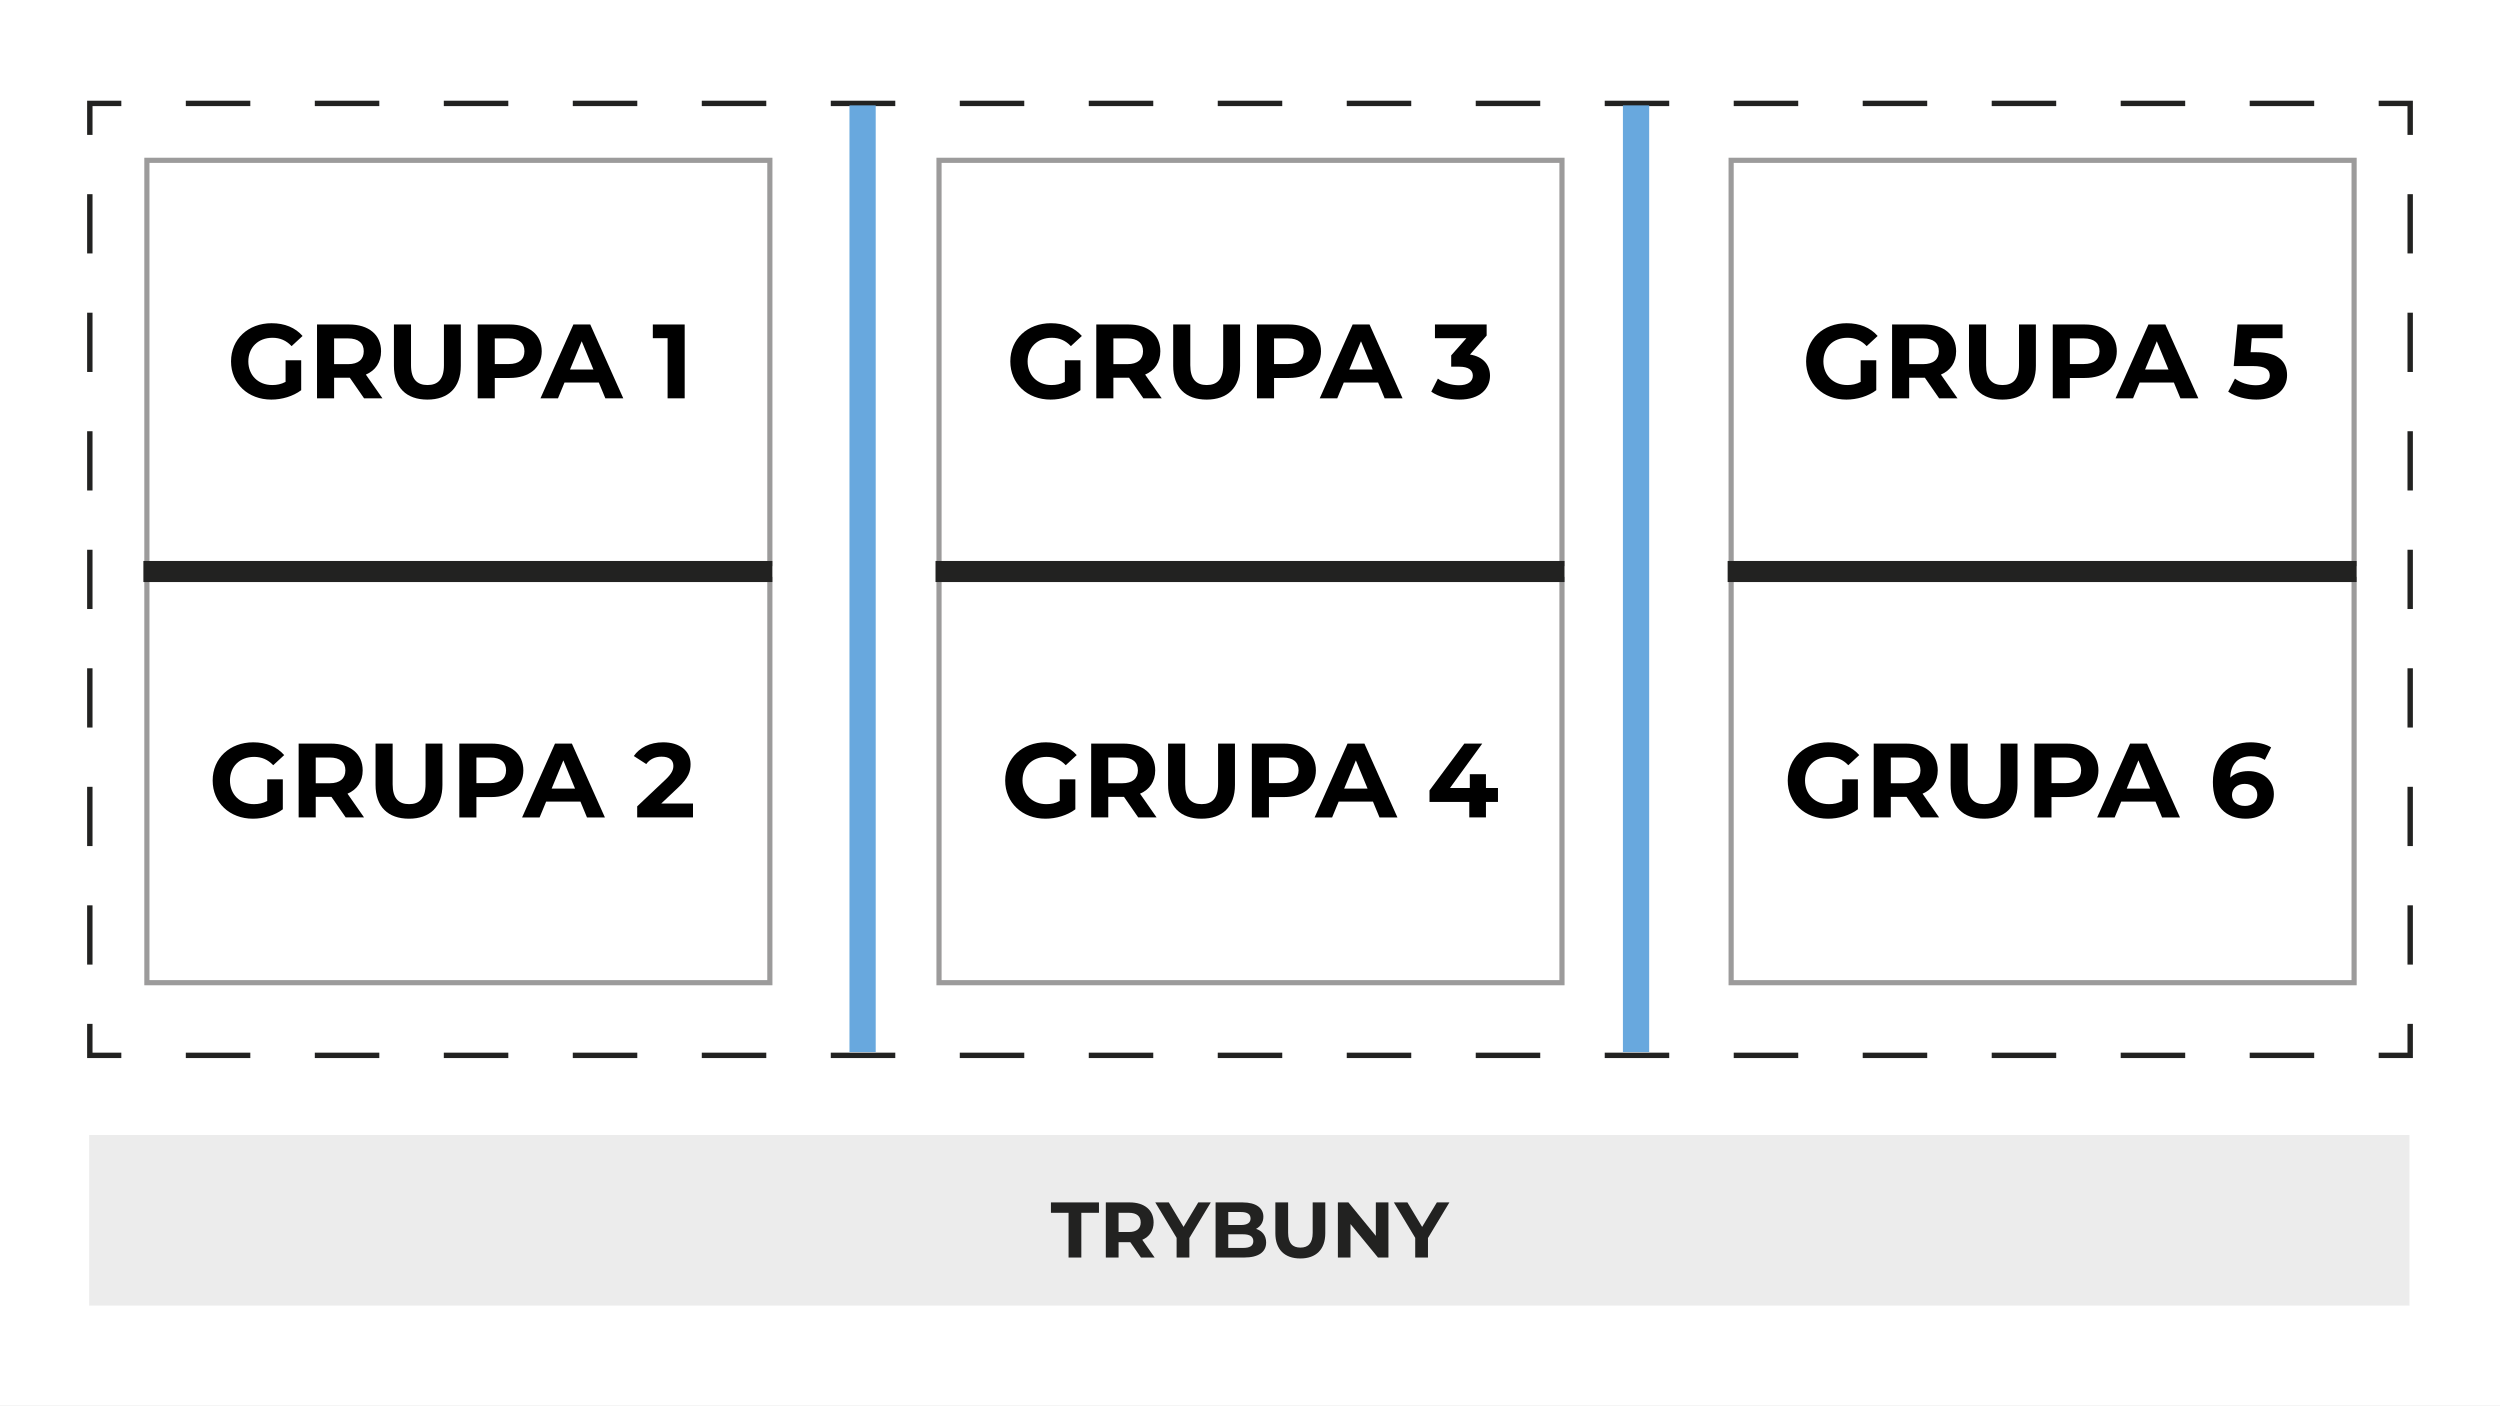
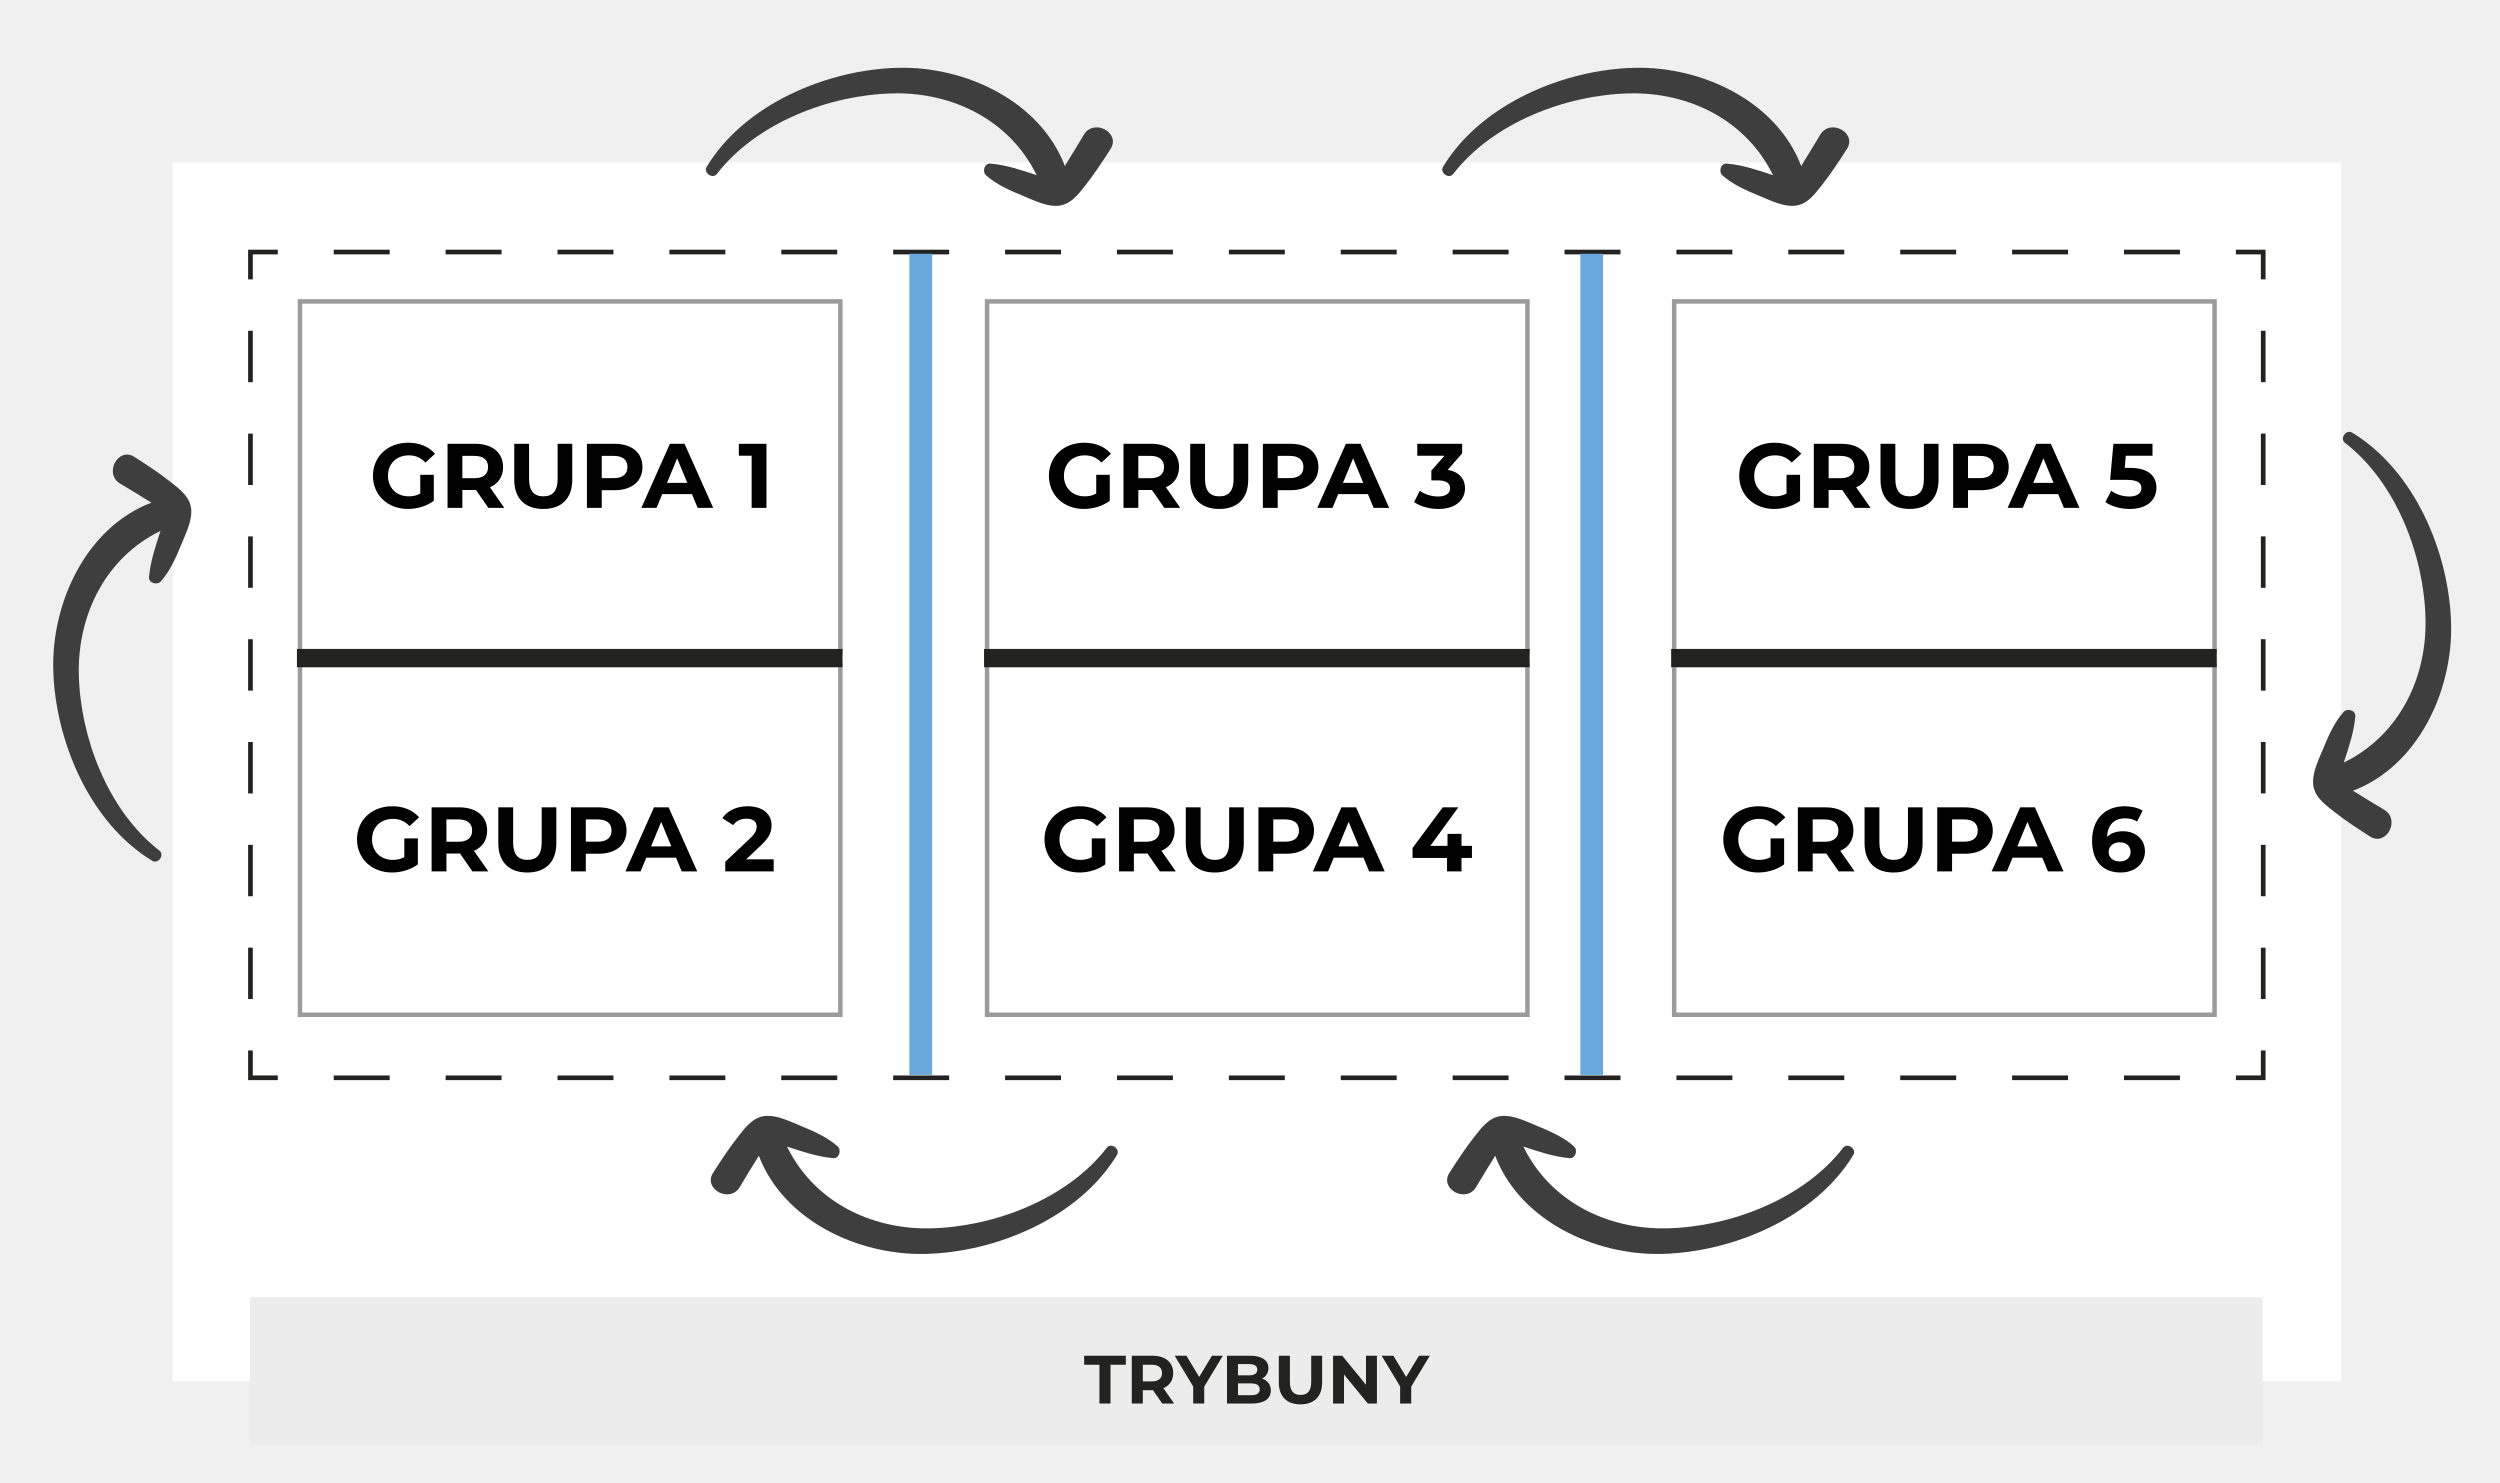
- <svg xmlns="http://www.w3.org/2000/svg" version="1.1" id="Warstwa_1" x="0px" y="0px" width="476.219px" height="267.699px" viewBox="0 0 476.219 267.699" enable-background="new 0 0 476.219 267.699" xml:space="preserve">
+ <svg xmlns="http://www.w3.org/2000/svg" version="1.1" id="Warstwa_1" x="0px" y="0px" width="549px" height="325.5px" viewBox="-37.891 -35.65 549 325.5" enable-background="new -37.891 -35.65 549 325.5" xml:space="preserve">
  <g>
    <rect fill="#FFFFFF" width="476.219" height="267.699" />
  </g>
  <g>
-     <rect x="16.98" y="216.199" fill="#ECECEC" width="441.999" height="32.5" />
-   </g>
-   <g>
-     <g>
-       <rect x="17.111" y="19.698" fill="#FFFFFF" width="441.999" height="181.334" />
+     <g>
+       <rect x="17.111" y="19.698" fill="#FFFFFF" width="442" height="181.334" />
    </g>
    <g>
      <g>
        <polygon fill="#222221" points="459.625,201.547 453.11,201.547 453.11,200.518 458.595,200.518 458.595,195.033      459.625,195.033    " />
      </g>
      <g>
-         <path fill="#222221" d="M440.825,201.547h-12.286v-1.029h12.286V201.547z M416.253,201.547h-12.286v-1.029h12.286V201.547z      M391.682,201.547h-12.286v-1.029h12.286V201.547z M367.111,201.547h-12.286v-1.029h12.286V201.547z M342.54,201.547h-12.286     v-1.029h12.286V201.547z M317.967,201.547h-12.285v-1.029h12.285V201.547z M293.396,201.547h-12.285v-1.029h12.285V201.547z      M268.825,201.547H256.54v-1.029h12.285V201.547z M244.253,201.547h-12.286v-1.029h12.286V201.547z M219.682,201.547h-12.286     v-1.029h12.286V201.547z M195.111,201.547h-12.286v-1.029h12.286V201.547z M170.539,201.547h-12.286v-1.029h12.286V201.547z      M145.968,201.547h-12.286v-1.029h12.286V201.547z M121.396,201.547h-12.286v-1.029h12.286V201.547z M96.825,201.547H84.54     v-1.029h12.286V201.547z M72.253,201.547H59.968v-1.029h12.286V201.547z M47.682,201.547H35.396v-1.029h12.286V201.547z" />
+         <path fill="#222221" d="M440.825,201.547h-12.286v-1.029h12.286V201.547z M416.253,201.547h-12.286v-1.029h12.286V201.547z      M391.682,201.547h-12.285v-1.029h12.285V201.547z M367.111,201.547h-12.286v-1.029h12.286V201.547z M342.54,201.547h-12.286     v-1.029h12.286V201.547z M317.967,201.547h-12.285v-1.029h12.285V201.547z M293.396,201.547h-12.285v-1.029h12.285V201.547z      M268.825,201.547H256.54v-1.029h12.285V201.547z M244.253,201.547h-12.286v-1.029h12.286V201.547z M219.682,201.547h-12.286     v-1.029h12.286V201.547z M195.111,201.547h-12.286v-1.029h12.286V201.547z M170.539,201.547h-12.286v-1.029h12.286V201.547z      M145.968,201.547h-12.286v-1.029h12.286V201.547z M121.396,201.547H109.11v-1.029h12.286V201.547z M96.825,201.547H84.54v-1.029     h12.286L96.825,201.547L96.825,201.547z M72.253,201.547H59.968v-1.029h12.286L72.253,201.547L72.253,201.547z M47.682,201.547     H35.396v-1.029h12.286V201.547z" />
      </g>
      <g>
        <polygon fill="#222221" points="23.111,201.547 16.596,201.547 16.596,195.033 17.625,195.033 17.625,200.518 23.111,200.518         " />
      </g>
      <g>
        <path fill="#222221" d="M17.625,183.744h-1.029v-11.289h1.029V183.744z M17.625,161.166h-1.029v-11.289h1.029V161.166z      M17.625,138.588h-1.029v-11.289h1.029V138.588z M17.625,116.01h-1.029v-11.289h1.029V116.01z M17.625,93.433h-1.029V82.144     h1.029V93.433z M17.625,70.854h-1.029V59.566h1.029V70.854z M17.625,48.277h-1.029V36.988h1.029V48.277z" />
      </g>
      <g>
        <polygon fill="#222221" points="17.625,25.698 16.596,25.698 16.596,19.184 23.111,19.184 23.111,20.213 17.625,20.213    " />
      </g>
      <g>
-         <path fill="#222221" d="M440.824,20.213h-12.285v-1.029h12.285V20.213z M416.252,20.213h-12.285v-1.029h12.285V20.213z      M391.681,20.213h-12.285v-1.029h12.285V20.213z M367.11,20.213h-12.286v-1.029h12.286V20.213z M342.539,20.213h-12.286v-1.029     h12.286V20.213z M317.967,20.213h-12.286v-1.029h12.286V20.213z M293.396,20.213H281.11v-1.029h12.286V20.213z M268.825,20.213     h-12.286v-1.029h12.286V20.213z M244.252,20.213h-12.285v-1.029h12.285V20.213z M219.682,20.213h-12.286v-1.029h12.286V20.213z      M195.11,20.213h-12.286v-1.029h12.286V20.213z M170.539,20.213h-12.286v-1.029h12.286V20.213z M145.967,20.213h-12.286v-1.029     h12.286V20.213z M121.396,20.213H109.11v-1.029h12.286V20.213z M96.825,20.213H84.539v-1.029h12.286V20.213z M72.253,20.213     H59.967v-1.029h12.286V20.213z M47.682,20.213H35.396v-1.029h12.286V20.213z" />
+         <path fill="#222221" d="M440.824,20.213h-12.285v-1.029h12.285V20.213z M416.252,20.213h-12.285v-1.029h12.285V20.213z      M391.682,20.213h-12.285v-1.029h12.285V20.213z M367.109,20.213h-12.285v-1.029h12.285V20.213z M342.539,20.213h-12.286v-1.029     h12.286V20.213z M317.967,20.213h-12.285v-1.029h12.285V20.213z M293.396,20.213h-12.287v-1.029h12.287V20.213z M268.825,20.213     h-12.286v-1.029h12.286V20.213z M244.252,20.213h-12.285v-1.029h12.285V20.213z M219.682,20.213h-12.286v-1.029h12.286V20.213z      M195.11,20.213h-12.286v-1.029h12.286V20.213z M170.539,20.213h-12.286v-1.029h12.286V20.213z M145.967,20.213h-12.286v-1.029     h12.286V20.213z M121.396,20.213H109.11v-1.029h12.286V20.213z M96.825,20.213H84.539v-1.029h12.286V20.213z M72.253,20.213     H59.967v-1.029h12.286V20.213z M47.682,20.213H35.396v-1.029h12.286V20.213z" />
      </g>
      <g>
        <polygon fill="#222221" points="459.625,25.698 458.595,25.698 458.595,20.213 453.11,20.213 453.11,19.184 459.625,19.184         " />
      </g>
      <g>
-         <path fill="#222221" d="M459.625,183.743h-1.029v-11.289h1.029V183.743z M459.625,161.165h-1.029v-11.289h1.029V161.165z      M459.625,138.587h-1.029v-11.29h1.029V138.587z M459.625,116.009h-1.029V104.72h1.029V116.009z M459.625,93.431h-1.029V82.143     h1.029V93.431z M459.625,70.854h-1.029V59.564h1.029V70.854z M459.625,48.276h-1.029V36.987h1.029V48.276z" />
+         <path fill="#222221" d="M459.625,183.743h-1.029v-11.289h1.029V183.743z M459.625,161.165h-1.029v-11.289h1.029V161.165z      M459.625,138.587h-1.029v-11.29h1.029V138.587z M459.625,116.009h-1.029V104.72h1.029V116.009z M459.625,93.431h-1.029V82.143     h1.029V93.431z M459.625,70.854h-1.029v-11.29h1.029V70.854z M459.625,48.276h-1.029V36.987h1.029V48.276z" />
      </g>
    </g>
  </g>
  <g>
    <rect x="161.813" y="20.073" fill="#68A8DE" width="5" height="180.334" />
  </g>
  <g>
    <rect x="309.146" y="20.073" fill="#68A8DE" width="5" height="180.334" />
  </g>
  <g>
    <rect x="27.98" y="107.365" fill="#9C9B9B" width="118.667" height="3" />
  </g>
  <g>
    <path fill="#9C9B9B" d="M147.139,107.844H27.488V30.046h119.651V107.844z M28.472,106.86h117.683V31.03H28.472V106.86z" />
  </g>
  <g>
-     <path fill="#9C9B9B" d="M147.139,187.683H27.488v-77.798h119.651V187.683z M28.472,186.699h117.683v-75.83H28.472V186.699z" />
-   </g>
-   <g enable-background="new    ">
-     <g>
-       <path fill="#222221" d="M203.55,231.025h-3.36v-1.98h9.149v1.98h-3.36v8.52h-2.43V231.025z" />
-     </g>
-     <g>
-       <path fill="#222221" d="M217.335,239.544l-2.025-2.926h-0.12h-2.115v2.926h-2.43v-10.5h4.544c2.805,0,4.56,1.455,4.56,3.811    c0,1.574-0.795,2.729-2.16,3.314l2.355,3.375H217.335z M215.055,231.025h-1.98v3.66h1.98c1.485,0,2.235-0.691,2.235-1.83    C217.29,231.699,216.54,231.025,215.055,231.025z" />
-     </g>
-     <g>
-       <path fill="#222221" d="M226.56,235.824v3.721h-2.43v-3.75l-4.065-6.75h2.58l2.805,4.664l2.805-4.664h2.385L226.56,235.824z" />
-     </g>
-     <g>
-       <path fill="#222221" d="M241.184,236.679c0,1.814-1.439,2.865-4.199,2.865h-5.43v-10.5h5.129c2.625,0,3.975,1.096,3.975,2.73    c0,1.049-0.54,1.859-1.396,2.309C240.434,234.458,241.184,235.359,241.184,236.679z M233.97,230.875v2.475h2.415    c1.185,0,1.83-0.42,1.83-1.244c0-0.826-0.645-1.23-1.83-1.23H233.97z M238.74,236.423c0-0.885-0.675-1.305-1.935-1.305h-2.835    v2.596h2.835C238.065,237.714,238.74,237.324,238.74,236.423z" />
-     </g>
-     <g>
-       <path fill="#222221" d="M242.94,234.923v-5.879h2.43v5.789c0,1.996,0.87,2.82,2.34,2.82c1.485,0,2.34-0.824,2.34-2.82v-5.789h2.4    v5.879c0,3.09-1.77,4.801-4.755,4.801S242.94,238.013,242.94,234.923z" />
-     </g>
-     <g>
-       <path fill="#222221" d="M264.479,229.044v10.5h-1.994l-5.234-6.375v6.375h-2.4v-10.5h2.01l5.22,6.375v-6.375H264.479z" />
-     </g>
-     <g>
-       <path fill="#222221" d="M272.01,235.824v3.721h-2.43v-3.75l-4.065-6.75h2.58l2.805,4.664l2.805-4.664h2.386L272.01,235.824z" />
-     </g>
-   </g>
-   <g enable-background="new    ">
-     <g>
-       <path d="M54.399,68.622h2.974v5.707c-1.547,1.166-3.678,1.789-5.687,1.789c-4.421,0-7.677-3.034-7.677-7.274    s3.255-7.275,7.737-7.275c2.472,0,4.521,0.845,5.888,2.432l-2.09,1.93c-1.025-1.085-2.21-1.588-3.637-1.588    c-2.733,0-4.602,1.829-4.602,4.502c0,2.632,1.869,4.501,4.562,4.501c0.884,0,1.708-0.16,2.532-0.603V68.622z" />
-     </g>
-     <g>
-       <path d="M69.351,75.877l-2.713-3.919h-0.161h-2.833v3.919h-3.255V61.81h6.089c3.758,0,6.109,1.949,6.109,5.104    c0,2.11-1.065,3.657-2.894,4.441l3.155,4.521H69.351z M66.296,64.463h-2.653v4.903h2.653c1.989,0,2.994-0.925,2.994-2.452    C69.291,65.367,68.286,64.463,66.296,64.463z" />
+     <path fill="#9C9B9B" d="M147.139,187.684H27.488v-77.799h119.651V187.684z M28.472,186.699h117.683v-75.83H28.472V186.699z" />
+   </g>
+   <g>
+     <g>
+       <rect x="16.98" y="249.224" fill="#ECECEC" width="441.999" height="32.5" />
+     </g>
+     <g enable-background="new    ">
+       <g>
+         <path fill="#222221" d="M203.55,264.05h-3.36v-1.98h9.149v1.98h-3.36v8.52h-2.43L203.55,264.05L203.55,264.05z" />
+       </g>
+       <g>
+         <path fill="#222221" d="M217.335,272.568l-2.025-2.926h-0.12h-2.115v2.926h-2.43v-10.5h4.544c2.805,0,4.56,1.455,4.56,3.812     c0,1.574-0.795,2.729-2.16,3.313l2.355,3.375H217.335z M215.055,264.05h-1.98v3.66h1.98c1.485,0,2.235-0.691,2.235-1.83     C217.29,264.724,216.54,264.05,215.055,264.05z" />
+       </g>
+       <g>
+         <path fill="#222221" d="M226.56,268.849v3.721h-2.43v-3.75l-4.065-6.75h2.58l2.805,4.664l2.805-4.664h2.385L226.56,268.849z" />
+       </g>
+       <g>
+         <path fill="#222221" d="M241.184,269.704c0,1.813-1.438,2.864-4.199,2.864h-5.43v-10.5h5.129c2.625,0,3.975,1.097,3.975,2.729     c0,1.05-0.54,1.859-1.396,2.31C240.434,267.482,241.184,268.384,241.184,269.704z M233.97,263.899v2.475h2.415     c1.185,0,1.83-0.42,1.83-1.244c0-0.826-0.645-1.229-1.83-1.229L233.97,263.899L233.97,263.899z M238.74,269.447     c0-0.885-0.675-1.305-1.935-1.305h-2.835v2.596h2.835C238.065,270.738,238.74,270.349,238.74,269.447z" />
+       </g>
+       <g>
+         <path fill="#222221" d="M242.939,267.947v-5.879h2.431v5.789c0,1.996,0.87,2.819,2.34,2.819c1.485,0,2.34-0.823,2.34-2.819     v-5.789h2.4v5.879c0,3.091-1.771,4.802-4.755,4.802C244.71,272.749,242.939,271.038,242.939,267.947z" />
+       </g>
+       <g>
+         <path fill="#222221" d="M264.479,262.068v10.5h-1.994l-5.233-6.375v6.375h-2.399v-10.5h2.01l5.22,6.375v-6.375H264.479z" />
+       </g>
+       <g>
+         <path fill="#222221" d="M272.01,268.849v3.721h-2.43v-3.75l-4.064-6.75h2.58l2.805,4.664l2.805-4.664h2.386L272.01,268.849z" />
+       </g>
+     </g>
+   </g>
+   <g enable-background="new    ">
+     <g>
+       <path d="M54.399,68.622h2.974v5.707c-1.547,1.166-3.678,1.789-5.687,1.789c-4.421,0-7.677-3.034-7.677-7.274    c0-4.24,3.255-7.275,7.737-7.275c2.472,0,4.521,0.845,5.888,2.432l-2.09,1.93c-1.025-1.085-2.21-1.588-3.637-1.588    c-2.733,0-4.602,1.829-4.602,4.502c0,2.632,1.869,4.501,4.562,4.501c0.884,0,1.708-0.16,2.532-0.603V68.622z" />
+     </g>
+     <g>
+       <path d="M69.351,75.877l-2.713-3.919h-0.161h-2.833v3.919h-3.255V61.81h6.089c3.758,0,6.109,1.949,6.109,5.104    c0,2.11-1.065,3.657-2.894,4.441l3.155,4.521L69.351,75.877L69.351,75.877z M66.296,64.463h-2.653v4.903h2.653    c1.989,0,2.994-0.925,2.994-2.452C69.291,65.367,68.286,64.463,66.296,64.463z" />
    </g>
    <g>
      <path d="M75.038,69.688V61.81h3.255v7.757c0,2.673,1.166,3.778,3.135,3.778c1.989,0,3.135-1.105,3.135-3.778V61.81h3.215v7.878    c0,4.14-2.371,6.431-6.37,6.431C77.409,76.118,75.038,73.827,75.038,69.688z" />
    </g>
    <g>
      <path d="M103.193,66.914c0,3.135-2.351,5.084-6.109,5.084H94.25v3.879h-3.255V61.81h6.089    C100.842,61.81,103.193,63.759,103.193,66.914z M99.897,66.914c0-1.547-1.005-2.451-2.994-2.451H94.25v4.883h2.653    C98.892,69.346,99.897,68.441,99.897,66.914z" />
    </g>
    <g>
      <path d="M114.065,72.862h-6.531l-1.246,3.015h-3.336l6.27-14.067h3.215l6.29,14.067h-3.416L114.065,72.862z M113.04,70.391    l-2.23-5.386l-2.231,5.386H113.04z" />
    </g>
    <g>
      <path d="M130.423,61.81v14.067h-3.255V64.422h-2.813V61.81H130.423z" />
    </g>
  </g>
  <g enable-background="new    ">
    <g>
-       <path d="M50.899,148.457h2.974v5.707c-1.547,1.166-3.678,1.789-5.687,1.789c-4.421,0-7.677-3.035-7.677-7.275    s3.255-7.275,7.737-7.275c2.472,0,4.521,0.846,5.888,2.432l-2.09,1.93c-1.025-1.084-2.21-1.588-3.637-1.588    c-2.733,0-4.602,1.83-4.602,4.502c0,2.633,1.869,4.502,4.562,4.502c0.884,0,1.708-0.16,2.532-0.604V148.457z" />
-     </g>
-     <g>
-       <path d="M65.851,155.71l-2.713-3.918h-0.161h-2.833v3.918h-3.255v-14.066h6.089c3.758,0,6.109,1.949,6.109,5.104    c0,2.111-1.065,3.658-2.894,4.441l3.155,4.521H65.851z M62.796,144.296h-2.653v4.904h2.653c1.989,0,2.994-0.926,2.994-2.453    C65.791,145.201,64.786,144.296,62.796,144.296z" />
-     </g>
-     <g>
-       <path d="M71.538,149.521v-7.877h3.255v7.756c0,2.674,1.166,3.779,3.135,3.779c1.989,0,3.135-1.105,3.135-3.779v-7.756h3.215v7.877    c0,4.141-2.371,6.432-6.37,6.432C73.909,155.953,71.538,153.662,71.538,149.521z" />
-     </g>
-     <g>
-       <path d="M99.693,146.748c0,3.135-2.351,5.084-6.109,5.084H90.75v3.879h-3.255v-14.066h6.089    C97.342,141.644,99.693,143.593,99.693,146.748z M96.397,146.748c0-1.547-1.005-2.451-2.994-2.451H90.75v4.883h2.653    C95.392,149.179,96.397,148.275,96.397,146.748z" />
-     </g>
-     <g>
-       <path d="M110.565,152.697h-6.531l-1.246,3.014h-3.336l6.27-14.066h3.215l6.29,14.066h-3.416L110.565,152.697z M109.54,150.224    l-2.23-5.385l-2.231,5.385H109.54z" />
-     </g>
-     <g>
-       <path d="M132.007,153.058v2.652h-10.631v-2.109l5.426-5.125c1.246-1.186,1.467-1.908,1.467-2.592c0-1.105-0.764-1.748-2.251-1.748    c-1.206,0-2.23,0.461-2.914,1.406l-2.372-1.527c1.085-1.588,3.055-2.613,5.587-2.613c3.135,0,5.225,1.609,5.225,4.16    c0,1.367-0.382,2.613-2.351,4.441l-3.235,3.055H132.007z" />
+       <path d="M50.899,148.457h2.974v5.707c-1.547,1.166-3.678,1.789-5.687,1.789c-4.421,0-7.677-3.035-7.677-7.275    s3.255-7.275,7.737-7.275c2.472,0,4.521,0.847,5.888,2.433l-2.09,1.931c-1.025-1.084-2.21-1.589-3.637-1.589    c-2.733,0-4.602,1.83-4.602,4.503c0,2.633,1.869,4.502,4.562,4.502c0.884,0,1.708-0.16,2.532-0.604V148.457z" />
+     </g>
+     <g>
+       <path d="M65.851,155.71l-2.713-3.918h-0.161h-2.833v3.918h-3.255v-14.065h6.089c3.758,0,6.109,1.948,6.109,5.104    c0,2.111-1.065,3.658-2.894,4.441l3.155,4.521H65.851z M62.796,144.296h-2.653v4.904h2.653c1.989,0,2.994-0.927,2.994-2.453    C65.791,145.201,64.786,144.296,62.796,144.296z" />
+     </g>
+     <g>
+       <path d="M71.538,149.521v-7.877h3.255v7.756c0,2.674,1.166,3.779,3.135,3.779c1.989,0,3.135-1.105,3.135-3.779v-7.756h3.215v7.877    c0,4.141-2.371,6.432-6.37,6.432S71.538,153.662,71.538,149.521z" />
+     </g>
+     <g>
+       <path d="M99.693,146.748c0,3.135-2.351,5.084-6.109,5.084H90.75v3.879h-3.255v-14.066h6.089    C97.342,141.645,99.693,143.593,99.693,146.748z M96.397,146.748c0-1.547-1.005-2.451-2.994-2.451H90.75v4.883h2.653    C95.392,149.18,96.397,148.275,96.397,146.748z" />
+     </g>
+     <g>
+       <path d="M110.565,152.697h-6.531l-1.246,3.014h-3.336l6.27-14.066h3.215l6.29,14.066h-3.416L110.565,152.697z M109.54,150.225    l-2.23-5.386l-2.231,5.386H109.54z" />
+     </g>
+     <g>
+       <path d="M132.007,153.059v2.651h-10.631v-2.108l5.426-5.125c1.246-1.187,1.467-1.908,1.467-2.593c0-1.104-0.764-1.748-2.251-1.748    c-1.206,0-2.23,0.462-2.914,1.406l-2.372-1.526c1.085-1.589,3.055-2.613,5.587-2.613c3.135,0,5.225,1.608,5.225,4.16    c0,1.367-0.382,2.612-2.351,4.44l-3.235,3.056H132.007z" />
    </g>
  </g>
  <g>
    <rect x="27.313" y="106.859" fill="#222221" width="119.813" height="4.012" />
  </g>
  <g>
    <rect x="178.871" y="107.365" fill="#9C9B9B" width="118.667" height="3" />
  </g>
  <g>
-     <path fill="#9C9B9B" d="M298.03,107.844H178.379V30.046H298.03V107.844z M179.363,106.86h117.682V31.03H179.363V106.86z" />
-   </g>
-   <g>
-     <path fill="#9C9B9B" d="M298.03,187.683H178.379v-77.798H298.03V187.683z M179.363,186.699h117.682v-75.83H179.363V186.699z" />
-   </g>
-   <g enable-background="new    ">
-     <g>
-       <path d="M202.841,68.622h2.974v5.707c-1.547,1.166-3.678,1.789-5.687,1.789c-4.421,0-7.677-3.034-7.677-7.274    s3.255-7.275,7.737-7.275c2.472,0,4.521,0.845,5.888,2.432l-2.09,1.93c-1.025-1.085-2.21-1.588-3.637-1.588    c-2.733,0-4.602,1.829-4.602,4.502c0,2.632,1.869,4.501,4.562,4.501c0.884,0,1.708-0.16,2.532-0.603V68.622z" />
-     </g>
-     <g>
-       <path d="M217.792,75.877l-2.713-3.919h-0.161h-2.833v3.919h-3.255V61.81h6.089c3.758,0,6.109,1.949,6.109,5.104    c0,2.11-1.065,3.657-2.894,4.441l3.155,4.521H217.792z M214.738,64.463h-2.653v4.903h2.653c1.989,0,2.994-0.925,2.994-2.452    C217.732,65.367,216.727,64.463,214.738,64.463z" />
+     <path fill="#9C9B9B" d="M298.029,107.844h-119.65V30.046h119.65V107.844z M179.363,106.86h117.682V31.03H179.363V106.86z" />
+   </g>
+   <g>
+     <path fill="#9C9B9B" d="M298.029,187.684h-119.65v-77.799h119.65V187.684z M179.363,186.699h117.682v-75.83H179.363V186.699z" />
+   </g>
+   <g enable-background="new    ">
+     <g>
+       <path d="M202.841,68.622h2.974v5.707c-1.547,1.166-3.678,1.789-5.687,1.789c-4.421,0-7.677-3.034-7.677-7.274    c0-4.24,3.255-7.275,7.737-7.275c2.472,0,4.521,0.845,5.888,2.432l-2.09,1.93c-1.025-1.085-2.21-1.588-3.637-1.588    c-2.733,0-4.602,1.829-4.602,4.502c0,2.632,1.869,4.501,4.562,4.501c0.884,0,1.708-0.16,2.532-0.603V68.622z" />
+     </g>
+     <g>
+       <path d="M217.792,75.877l-2.713-3.919h-0.161h-2.833v3.919h-3.255V61.81h6.089c3.758,0,6.109,1.949,6.109,5.104    c0,2.11-1.065,3.657-2.894,4.441l3.155,4.521L217.792,75.877L217.792,75.877z M214.738,64.463h-2.653v4.903h2.653    c1.989,0,2.994-0.925,2.994-2.452C217.732,65.367,216.727,64.463,214.738,64.463z" />
    </g>
    <g>
      <path d="M223.479,69.688V61.81h3.255v7.757c0,2.673,1.166,3.778,3.135,3.778c1.989,0,3.135-1.105,3.135-3.778V61.81h3.215v7.878    c0,4.14-2.371,6.431-6.37,6.431C225.851,76.118,223.479,73.827,223.479,69.688z" />
    </g>
    <g>
-       <path d="M251.634,66.914c0,3.135-2.351,5.084-6.109,5.084h-2.833v3.879h-3.256V61.81h6.089    C249.284,61.81,251.634,63.759,251.634,66.914z M248.338,66.914c0-1.547-1.005-2.451-2.994-2.451h-2.652v4.883h2.652    C247.333,69.346,248.338,68.441,248.338,66.914z" />
-     </g>
-     <g>
-       <path d="M262.506,72.862h-6.531l-1.246,3.015h-3.336l6.27-14.067h3.216l6.29,14.067h-3.416L262.506,72.862z M261.481,70.391    l-2.23-5.386l-2.23,5.386H261.481z" />
-     </g>
-     <g>
-       <path d="M283.829,71.576c0,2.371-1.829,4.542-5.828,4.542c-1.97,0-4-0.543-5.365-1.507l1.266-2.492    c1.064,0.804,2.553,1.266,4.02,1.266c1.627,0,2.632-0.663,2.632-1.809c0-1.064-0.784-1.728-2.632-1.728h-1.488v-2.15l2.895-3.276    h-5.988V61.81h9.847v2.11l-3.175,3.617C282.542,67.939,283.829,69.507,283.829,71.576z" />
-     </g>
-   </g>
-   <g enable-background="new    ">
-     <g>
-       <path d="M201.866,148.457h2.974v5.707c-1.547,1.166-3.678,1.789-5.687,1.789c-4.421,0-7.677-3.035-7.677-7.275    s3.255-7.275,7.737-7.275c2.472,0,4.521,0.846,5.888,2.432l-2.09,1.93c-1.025-1.084-2.21-1.588-3.637-1.588    c-2.733,0-4.602,1.83-4.602,4.502c0,2.633,1.869,4.502,4.562,4.502c0.884,0,1.708-0.16,2.532-0.604V148.457z" />
-     </g>
-     <g>
-       <path d="M216.818,155.71l-2.713-3.918h-0.161h-2.833v3.918h-3.255v-14.066h6.089c3.758,0,6.109,1.949,6.109,5.104    c0,2.111-1.065,3.658-2.894,4.441l3.155,4.521H216.818z M213.763,144.296h-2.653v4.904h2.653c1.989,0,2.994-0.926,2.994-2.453    C216.757,145.201,215.752,144.296,213.763,144.296z" />
-     </g>
-     <g>
-       <path d="M222.505,149.521v-7.877h3.255v7.756c0,2.674,1.166,3.779,3.135,3.779c1.989,0,3.135-1.105,3.135-3.779v-7.756h3.215    v7.877c0,4.141-2.371,6.432-6.37,6.432C224.876,155.953,222.505,153.662,222.505,149.521z" />
-     </g>
-     <g>
-       <path d="M250.66,146.748c0,3.135-2.351,5.084-6.109,5.084h-2.833v3.879h-3.256v-14.066h6.089    C248.309,141.644,250.66,143.593,250.66,146.748z M247.364,146.748c0-1.547-1.005-2.451-2.994-2.451h-2.652v4.883h2.652    C246.359,149.179,247.364,148.275,247.364,146.748z" />
-     </g>
-     <g>
-       <path d="M261.532,152.697H255l-1.246,3.014h-3.336l6.27-14.066h3.216l6.29,14.066h-3.416L261.532,152.697z M260.506,150.224    l-2.23-5.385l-2.23,5.385H260.506z" />
-     </g>
-     <g>
-       <path d="M285.345,152.757h-2.291v2.953h-3.175v-2.953h-7.576v-2.191l6.631-8.922h3.417l-6.149,8.461h3.778v-2.633h3.074v2.633    h2.291V152.757z" />
+       <path d="M251.634,66.914c0,3.135-2.351,5.084-6.108,5.084h-2.834v3.879h-3.256V61.81h6.09    C249.284,61.81,251.634,63.759,251.634,66.914z M248.338,66.914c0-1.547-1.005-2.451-2.994-2.451h-2.652v4.883h2.652    C247.333,69.346,248.338,68.441,248.338,66.914z" />
+     </g>
+     <g>
+       <path d="M262.506,72.862h-6.531l-1.246,3.015h-3.336l6.271-14.067h3.216l6.29,14.067h-3.416L262.506,72.862z M261.48,70.391    l-2.229-5.386l-2.229,5.386H261.48z" />
+     </g>
+     <g>
+       <path d="M283.829,71.576c0,2.371-1.829,4.542-5.828,4.542c-1.97,0-4-0.543-5.364-1.507l1.266-2.492    c1.063,0.804,2.553,1.266,4.02,1.266c1.627,0,2.633-0.663,2.633-1.809c0-1.064-0.785-1.728-2.633-1.728h-1.488v-2.15l2.896-3.276    h-5.988V61.81h9.847v2.11l-3.174,3.617C282.542,67.939,283.829,69.507,283.829,71.576z" />
+     </g>
+   </g>
+   <g enable-background="new    ">
+     <g>
+       <path d="M201.866,148.457h2.974v5.707c-1.547,1.166-3.678,1.789-5.687,1.789c-4.421,0-7.677-3.035-7.677-7.275    s3.255-7.275,7.737-7.275c2.472,0,4.521,0.847,5.888,2.433l-2.09,1.931c-1.025-1.084-2.21-1.589-3.637-1.589    c-2.733,0-4.602,1.83-4.602,4.503c0,2.633,1.869,4.502,4.562,4.502c0.884,0,1.708-0.16,2.532-0.604V148.457z" />
+     </g>
+     <g>
+       <path d="M216.818,155.71l-2.713-3.918h-0.161h-2.833v3.918h-3.255v-14.065h6.089c3.758,0,6.109,1.948,6.109,5.104    c0,2.111-1.065,3.658-2.894,4.441l3.155,4.521H216.818z M213.763,144.296h-2.653v4.904h2.653c1.989,0,2.994-0.927,2.994-2.453    C216.757,145.201,215.752,144.296,213.763,144.296z" />
+     </g>
+     <g>
+       <path d="M222.505,149.521v-7.877h3.255v7.756c0,2.674,1.166,3.779,3.135,3.779c1.989,0,3.135-1.105,3.135-3.779v-7.756h3.215    v7.877c0,4.141-2.371,6.432-6.37,6.432S222.505,153.662,222.505,149.521z" />
+     </g>
+     <g>
+       <path d="M250.66,146.748c0,3.135-2.352,5.084-6.109,5.084h-2.833v3.879h-3.256v-14.066h6.089    C248.309,141.645,250.66,143.593,250.66,146.748z M247.363,146.748c0-1.547-1.004-2.451-2.993-2.451h-2.652v4.883h2.652    C246.359,149.18,247.363,148.275,247.363,146.748z" />
+     </g>
+     <g>
+       <path d="M261.532,152.697H255l-1.246,3.014h-3.336l6.27-14.066h3.217l6.289,14.066h-3.416L261.532,152.697z M260.506,150.225    l-2.23-5.386l-2.229,5.386H260.506z" />
+     </g>
+     <g>
+       <path d="M285.346,152.757h-2.291v2.953h-3.176v-2.953h-7.576v-2.19l6.631-8.922h3.418l-6.149,8.461h3.778v-2.633h3.074v2.633    h2.291V152.757L285.346,152.757z" />
    </g>
  </g>
  <g>
    <rect x="178.204" y="106.859" fill="#222221" width="119.813" height="4.012" />
  </g>
  <g>
    <rect x="329.76" y="107.365" fill="#9C9B9B" width="118.668" height="3" />
  </g>
  <g>
    <path fill="#9C9B9B" d="M448.92,107.844H329.268V30.046H448.92V107.844z M330.252,106.86h117.684V31.03H330.252V106.86z" />
  </g>
  <g>
-     <path fill="#9C9B9B" d="M448.92,187.683H329.268v-77.798H448.92V187.683z M330.252,186.699h117.684v-75.83H330.252V186.699z" />
-   </g>
-   <g enable-background="new    ">
-     <g>
-       <path d="M354.43,68.622h2.975v5.707c-1.547,1.166-3.678,1.789-5.688,1.789c-4.421,0-7.676-3.034-7.676-7.274    s3.255-7.275,7.736-7.275c2.472,0,4.521,0.845,5.889,2.432l-2.09,1.93c-1.025-1.085-2.211-1.588-3.638-1.588    c-2.733,0-4.603,1.829-4.603,4.502c0,2.632,1.869,4.501,4.563,4.501c0.884,0,1.707-0.16,2.531-0.603V68.622z" />
-     </g>
-     <g>
-       <path d="M369.382,75.877l-2.713-3.919h-0.161h-2.834v3.919h-3.255V61.81h6.089c3.758,0,6.109,1.949,6.109,5.104    c0,2.11-1.064,3.657-2.895,4.441l3.156,4.521H369.382z M366.328,64.463h-2.653v4.903h2.653c1.989,0,2.994-0.925,2.994-2.452    C369.322,65.367,368.317,64.463,366.328,64.463z" />
-     </g>
-     <g>
-       <path d="M375.069,69.688V61.81h3.256v7.757c0,2.673,1.166,3.778,3.135,3.778c1.99,0,3.135-1.105,3.135-3.778V61.81h3.216v7.878    c0,4.14-2.371,6.431-6.37,6.431C377.44,76.118,375.069,73.827,375.069,69.688z" />
-     </g>
-     <g>
-       <path d="M403.224,66.914c0,3.135-2.351,5.084-6.109,5.084h-2.833v3.879h-3.256V61.81h6.089    C400.874,61.81,403.224,63.759,403.224,66.914z M399.928,66.914c0-1.547-1.005-2.451-2.994-2.451h-2.652v4.883h2.652    C398.923,69.346,399.928,68.441,399.928,66.914z" />
-     </g>
-     <g>
-       <path d="M414.096,72.862h-6.531l-1.246,3.015h-3.336l6.27-14.067h3.216l6.29,14.067h-3.416L414.096,72.862z M413.071,70.391    l-2.23-5.386l-2.23,5.386H413.071z" />
-     </g>
-     <g>
-       <path d="M435.659,71.456c0,2.491-1.828,4.662-5.848,4.662c-1.949,0-3.999-0.543-5.365-1.507l1.286-2.492    c1.065,0.804,2.532,1.266,3.999,1.266c1.627,0,2.633-0.683,2.633-1.828c0-1.105-0.724-1.829-3.275-1.829h-3.598l0.723-7.918h8.582    v2.612h-5.869l-0.221,2.673h1.146C434.011,67.095,435.659,68.964,435.659,71.456z" />
-     </g>
-   </g>
-   <g enable-background="new    ">
-     <g>
-       <path d="M350.93,148.457h2.975v5.707c-1.547,1.166-3.678,1.789-5.688,1.789c-4.421,0-7.676-3.035-7.676-7.275    s3.255-7.275,7.736-7.275c2.472,0,4.521,0.846,5.889,2.432l-2.09,1.93c-1.025-1.084-2.211-1.588-3.638-1.588    c-2.733,0-4.603,1.83-4.603,4.502c0,2.633,1.869,4.502,4.563,4.502c0.884,0,1.707-0.16,2.531-0.604V148.457z" />
-     </g>
-     <g>
-       <path d="M365.882,155.71l-2.713-3.918h-0.161h-2.834v3.918h-3.255v-14.066h6.089c3.758,0,6.109,1.949,6.109,5.104    c0,2.111-1.064,3.658-2.895,4.441l3.156,4.521H365.882z M362.828,144.296h-2.653v4.904h2.653c1.989,0,2.994-0.926,2.994-2.453    C365.822,145.201,364.817,144.296,362.828,144.296z" />
-     </g>
-     <g>
-       <path d="M371.569,149.521v-7.877h3.256v7.756c0,2.674,1.166,3.779,3.135,3.779c1.99,0,3.135-1.105,3.135-3.779v-7.756h3.216v7.877    c0,4.141-2.371,6.432-6.37,6.432C373.94,155.953,371.569,153.662,371.569,149.521z" />
-     </g>
-     <g>
-       <path d="M399.724,146.748c0,3.135-2.351,5.084-6.109,5.084h-2.833v3.879h-3.256v-14.066h6.089    C397.374,141.644,399.724,143.593,399.724,146.748z M396.428,146.748c0-1.547-1.005-2.451-2.994-2.451h-2.652v4.883h2.652    C395.423,149.179,396.428,148.275,396.428,146.748z" />
-     </g>
-     <g>
-       <path d="M410.596,152.697h-6.531l-1.246,3.014h-3.336l6.27-14.066h3.216l6.29,14.066h-3.416L410.596,152.697z M409.571,150.224    l-2.23-5.385l-2.23,5.385H409.571z" />
-     </g>
-     <g>
-       <path d="M433.143,151.269c0,2.875-2.351,4.684-5.324,4.684c-3.879,0-6.291-2.432-6.291-6.975c0-4.863,2.935-7.576,7.175-7.576    c1.487,0,2.935,0.342,3.919,0.965l-1.206,2.393c-0.784-0.523-1.688-0.703-2.633-0.703c-2.351,0-3.858,1.387-3.958,4.078    c0.823-0.824,2.009-1.246,3.477-1.246C431.014,146.888,433.143,148.617,433.143,151.269z M429.989,151.431    c0-1.287-0.944-2.111-2.392-2.111c-1.427,0-2.432,0.885-2.432,2.111c0,1.205,0.904,2.09,2.472,2.09    C429.024,153.521,429.989,152.716,429.989,151.431z" />
+     <path fill="#9C9B9B" d="M448.92,187.684H329.268v-77.799H448.92V187.684z M330.252,186.699h117.684v-75.83H330.252V186.699z" />
+   </g>
+   <g enable-background="new    ">
+     <g>
+       <path d="M354.43,68.622h2.975v5.707c-1.547,1.166-3.678,1.789-5.688,1.789c-4.421,0-7.676-3.034-7.676-7.274    c0-4.24,3.255-7.275,7.736-7.275c2.472,0,4.521,0.845,5.889,2.432l-2.09,1.93c-1.025-1.085-2.211-1.588-3.639-1.588    c-2.732,0-4.603,1.829-4.603,4.502c0,2.632,1.869,4.501,4.563,4.501c0.884,0,1.707-0.16,2.531-0.603V68.622L354.43,68.622z" />
+     </g>
+     <g>
+       <path d="M369.382,75.877l-2.713-3.919h-0.161h-2.834v3.919h-3.255V61.81h6.089c3.758,0,6.109,1.949,6.109,5.104    c0,2.11-1.064,3.657-2.895,4.441l3.155,4.521L369.382,75.877L369.382,75.877z M366.328,64.463h-2.653v4.903h2.653    c1.988,0,2.994-0.925,2.994-2.452C369.322,65.367,368.316,64.463,366.328,64.463z" />
+     </g>
+     <g>
+       <path d="M375.068,69.688V61.81h3.257v7.757c0,2.673,1.166,3.778,3.135,3.778c1.99,0,3.136-1.105,3.136-3.778V61.81h3.215v7.878    c0,4.14-2.371,6.431-6.369,6.431C377.439,76.118,375.068,73.827,375.068,69.688z" />
+     </g>
+     <g>
+       <path d="M403.225,66.914c0,3.135-2.352,5.084-6.109,5.084h-2.833v3.879h-3.257V61.81h6.09    C400.874,61.81,403.225,63.759,403.225,66.914z M399.928,66.914c0-1.547-1.005-2.451-2.994-2.451h-2.651v4.883h2.651    C398.923,69.346,399.928,68.441,399.928,66.914z" />
+     </g>
+     <g>
+       <path d="M414.096,72.862h-6.531l-1.246,3.015h-3.336l6.271-14.067h3.216l6.29,14.067h-3.416L414.096,72.862z M413.07,70.391    l-2.229-5.386l-2.229,5.386H413.07z" />
+     </g>
+     <g>
+       <path d="M435.659,71.456c0,2.491-1.828,4.662-5.849,4.662c-1.948,0-3.998-0.543-5.364-1.507l1.286-2.492    c1.064,0.804,2.531,1.266,3.999,1.266c1.627,0,2.633-0.683,2.633-1.828c0-1.105-0.725-1.829-3.275-1.829h-3.598l0.723-7.918h8.582    v2.612h-5.869l-0.221,2.673h1.146C434.011,67.095,435.659,68.964,435.659,71.456z" />
+     </g>
+   </g>
+   <g enable-background="new    ">
+     <g>
+       <path d="M350.93,148.457h2.975v5.707c-1.547,1.166-3.678,1.789-5.688,1.789c-4.421,0-7.676-3.035-7.676-7.275    s3.255-7.275,7.736-7.275c2.472,0,4.521,0.847,5.889,2.433l-2.09,1.931c-1.025-1.084-2.211-1.589-3.639-1.589    c-2.732,0-4.603,1.83-4.603,4.503c0,2.633,1.869,4.502,4.563,4.502c0.884,0,1.707-0.16,2.531-0.604V148.457L350.93,148.457z" />
+     </g>
+     <g>
+       <path d="M365.882,155.71l-2.713-3.918h-0.161h-2.834v3.918h-3.255v-14.065h6.089c3.758,0,6.109,1.948,6.109,5.104    c0,2.111-1.064,3.658-2.895,4.441l3.155,4.521H365.882z M362.828,144.296h-2.653v4.904h2.653c1.988,0,2.994-0.927,2.994-2.453    C365.822,145.201,364.816,144.296,362.828,144.296z" />
+     </g>
+     <g>
+       <path d="M371.568,149.521v-7.877h3.257v7.756c0,2.674,1.166,3.779,3.135,3.779c1.99,0,3.136-1.105,3.136-3.779v-7.756h3.215v7.877    c0,4.141-2.371,6.432-6.369,6.432C373.939,155.953,371.568,153.662,371.568,149.521z" />
+     </g>
+     <g>
+       <path d="M399.725,146.748c0,3.135-2.352,5.084-6.109,5.084h-2.833v3.879h-3.257v-14.066h6.09    C397.374,141.645,399.725,143.593,399.725,146.748z M396.428,146.748c0-1.547-1.005-2.451-2.994-2.451h-2.651v4.883h2.651    C395.423,149.18,396.428,148.275,396.428,146.748z" />
+     </g>
+     <g>
+       <path d="M410.596,152.697h-6.531l-1.246,3.014h-3.336l6.271-14.066h3.216l6.29,14.066h-3.416L410.596,152.697z M409.57,150.225    l-2.229-5.386l-2.229,5.386H409.57z" />
+     </g>
+     <g>
+       <path d="M433.143,151.27c0,2.875-2.351,4.684-5.323,4.684c-3.879,0-6.291-2.432-6.291-6.975c0-4.863,2.935-7.576,7.175-7.576    c1.487,0,2.935,0.342,3.919,0.965l-1.206,2.393c-0.784-0.523-1.688-0.703-2.633-0.703c-2.352,0-3.858,1.387-3.958,4.078    c0.823-0.824,2.009-1.246,3.477-1.246C431.014,146.889,433.143,148.617,433.143,151.27z M429.989,151.432    c0-1.287-0.944-2.111-2.393-2.111c-1.427,0-2.432,0.885-2.432,2.111c0,1.204,0.904,2.09,2.472,2.09    C429.024,153.521,429.989,152.716,429.989,151.432z" />
    </g>
  </g>
  <g>
    <rect x="329.094" y="106.859" fill="#222221" width="119.813" height="4.012" />
  </g>
+   <path fill="#3F3E3E" d="M205.995-2.949c-1.748,2.734-3.532,5.458-5.541,8.009c-1.658,2.106-3.404,4.447-6.347,4.502  c-2.427,0.045-5.103-1.271-7.302-2.181c-2.825-1.168-5.854-2.467-8.156-4.521c-0.895-0.798-0.38-2.697,0.958-2.587  c3.428,0.282,6.825,1.452,10.145,2.531c-5.814-11.929-18.233-18.224-31.475-17.947c-13.952,0.292-30.038,6.429-38.729,17.682  c-0.954,1.234-3.054-0.238-2.245-1.573c8.332-13.751,26.434-21.357,42.073-21.728c14.632-0.347,31.115,7.222,36.583,21.579  c0.095-0.18,0.19-0.354,0.285-0.509c1.295-2.108,2.616-4.195,3.86-6.334C202.27-9.75,208.278-6.52,205.995-2.949z" />
+   <path fill="#3F3E3E" d="M367.697-2.949c-1.748,2.734-3.533,5.458-5.541,8.009c-1.658,2.106-3.404,4.447-6.348,4.502  c-2.427,0.045-5.103-1.271-7.302-2.181c-2.825-1.168-5.854-2.467-8.156-4.521c-0.896-0.798-0.38-2.697,0.958-2.587  c3.428,0.282,6.825,1.452,10.146,2.531c-5.814-11.929-18.233-18.224-31.476-17.947c-13.951,0.292-30.037,6.429-38.729,17.682  c-0.953,1.234-3.054-0.238-2.244-1.573c8.332-13.751,26.434-21.357,42.072-21.728c14.633-0.347,31.115,7.222,36.584,21.579  c0.095-0.18,0.189-0.354,0.284-0.509c1.295-2.108,2.616-4.195,3.86-6.334C363.973-9.75,369.98-6.52,367.697-2.949z" />
+   <path fill="#3F3E3E" d="M482.562,148.047c-2.734-1.748-5.458-3.533-8.009-5.541c-2.106-1.658-4.447-3.404-4.503-6.348  c-0.045-2.426,1.271-5.102,2.181-7.301c1.168-2.825,2.468-5.854,4.521-8.156c0.799-0.896,2.697-0.38,2.587,0.958  c-0.281,3.428-1.452,6.825-2.531,10.146c11.93-5.814,18.225-18.233,17.947-31.476c-0.292-13.951-6.43-30.037-17.682-38.729  c-1.234-0.953,0.237-3.054,1.572-2.244c13.751,8.332,21.357,26.434,21.728,42.072c0.347,14.633-7.222,31.115-21.578,36.583  c0.18,0.096,0.354,0.189,0.509,0.285c2.108,1.295,4.195,2.615,6.335,3.859C489.362,144.322,486.132,150.33,482.562,148.047z" />
+   <path fill="#3F3E3E" d="M280.406,221.9c1.747-2.733,3.532-5.457,5.54-8.008c1.658-2.107,3.404-4.447,6.348-4.503  c2.427-0.045,5.103,1.271,7.302,2.181c2.825,1.168,5.854,2.467,8.156,4.521c0.896,0.799,0.381,2.697-0.958,2.587  c-3.428-0.282-6.825-1.452-10.146-2.531c5.814,11.929,18.233,18.224,31.476,17.946c13.952-0.291,30.038-6.429,38.729-17.682  c0.953-1.234,3.054,0.238,2.244,1.573c-8.332,13.751-26.434,21.356-42.072,21.728c-14.633,0.347-31.115-7.222-36.583-21.578  c-0.096,0.18-0.19,0.354-0.285,0.509c-1.295,2.108-2.616,4.194-3.86,6.335C284.131,228.702,278.122,225.472,280.406,221.9z" />
+   <path fill="#3F3E3E" d="M118.703,221.899c1.748-2.733,3.533-5.457,5.541-8.008c1.658-2.107,3.404-4.447,6.348-4.503  c2.427-0.045,5.103,1.271,7.302,2.181c2.825,1.168,5.854,2.467,8.156,4.521c0.896,0.799,0.38,2.697-0.958,2.587  c-3.428-0.282-6.825-1.452-10.146-2.531c5.814,11.929,18.233,18.224,31.476,17.947c13.951-0.291,30.037-6.43,38.729-17.682  c0.953-1.234,3.054,0.238,2.244,1.573c-8.332,13.751-26.434,21.356-42.072,21.728c-14.633,0.346-31.115-7.223-36.584-21.579  c-0.095,0.18-0.189,0.354-0.284,0.509c-1.295,2.108-2.616,4.194-3.86,6.335C122.428,228.701,116.42,225.471,118.703,221.899z" />
+   <path fill="#3F3E3E" d="M-8.386,64.683c2.733,1.748,5.457,3.533,8.008,5.541c2.107,1.658,4.447,3.404,4.503,6.348  c0.045,2.427-1.271,5.103-2.181,7.302c-1.168,2.825-2.467,5.854-4.521,8.156c-0.799,0.896-2.697,0.38-2.587-0.958  c0.282-3.428,1.452-6.825,2.531-10.146c-11.929,5.814-18.224,18.233-17.947,31.476c0.291,13.951,6.43,30.037,17.682,38.729  c1.234,0.953-0.238,3.054-1.573,2.244c-13.751-8.332-21.356-26.434-21.728-42.073c-0.346-14.633,7.223-31.115,21.579-36.584  c-0.18-0.095-0.354-0.189-0.509-0.284c-2.108-1.295-4.194-2.616-6.335-3.86C-15.188,68.408-11.958,62.4-8.386,64.683z" />
</svg>
